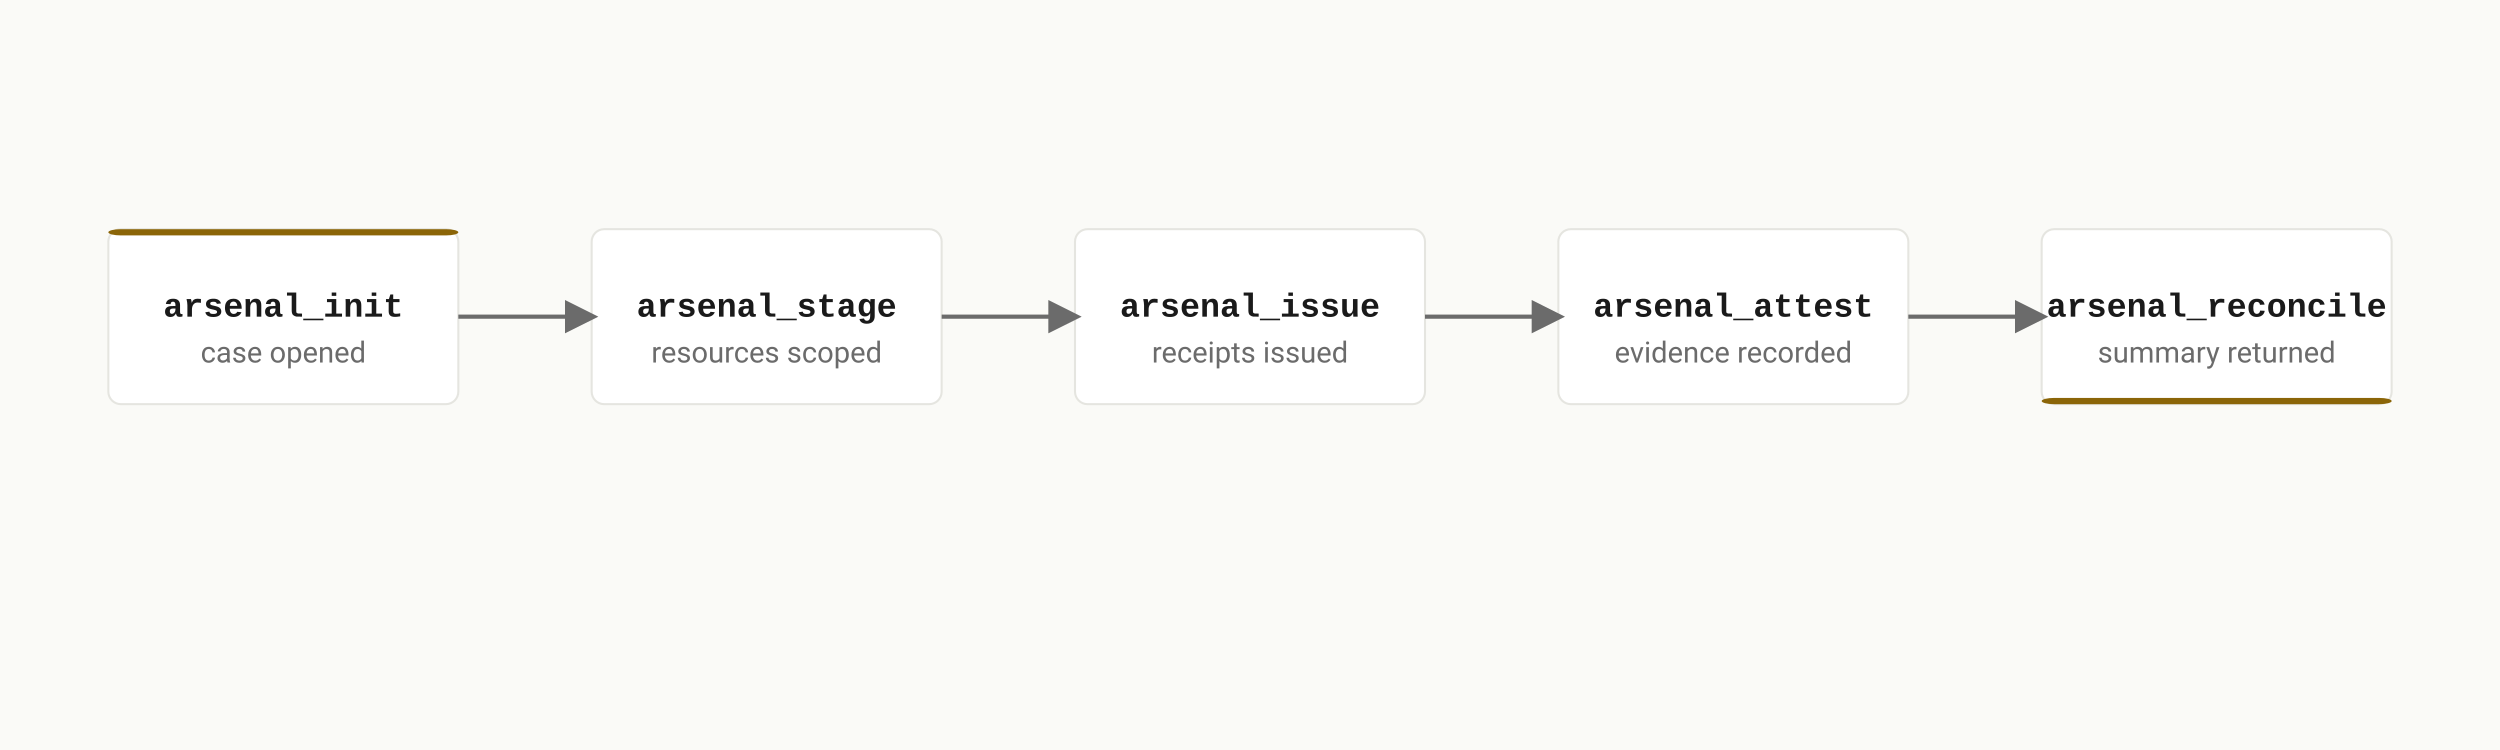
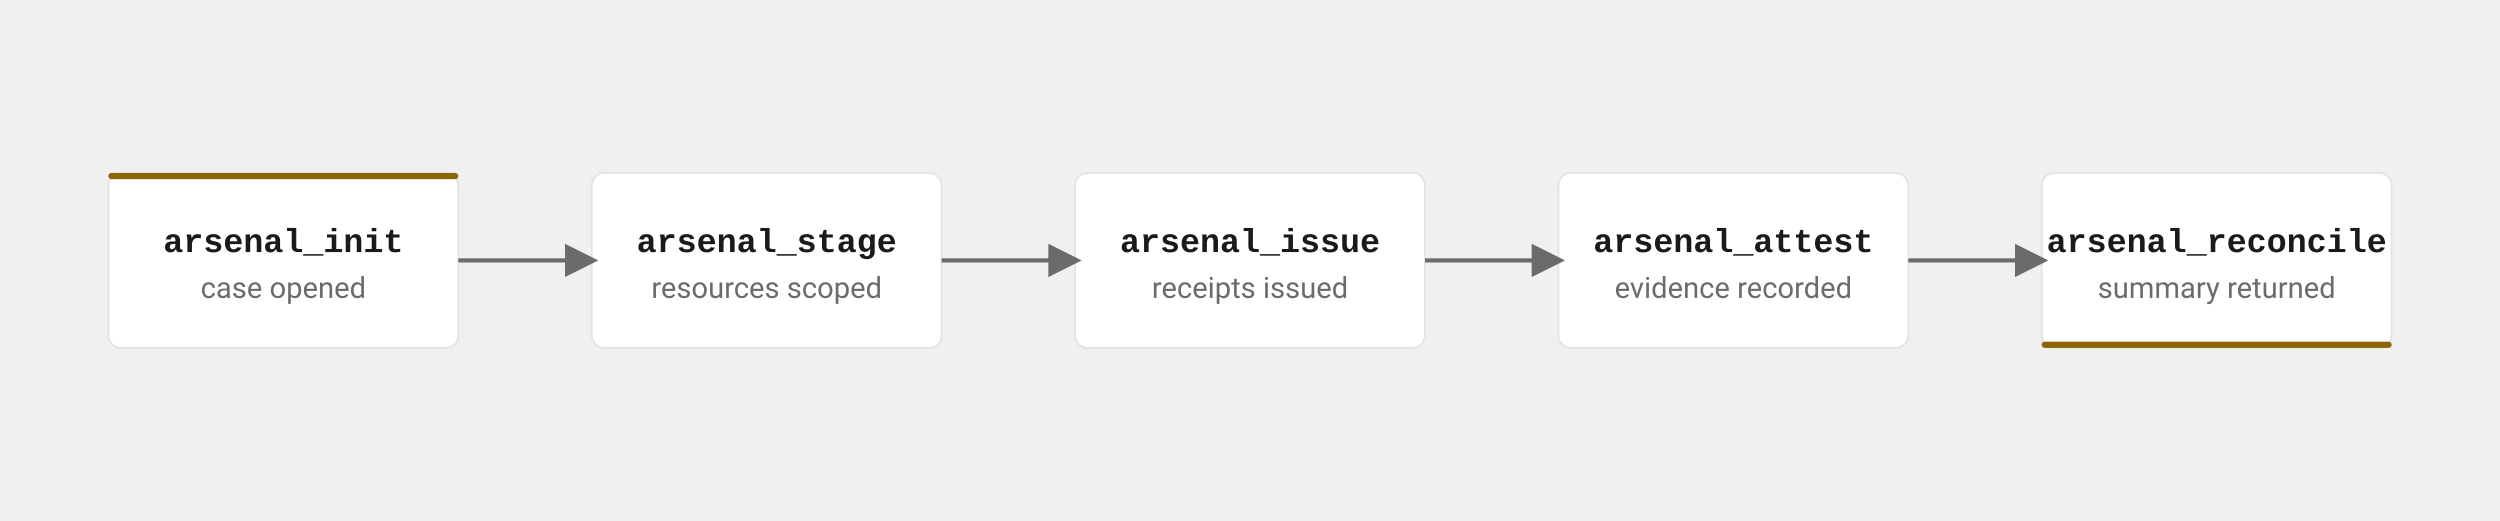
- <svg xmlns="http://www.w3.org/2000/svg" width="100%" viewBox="0 0 1200 360" role="img" aria-labelledby="pipeTitle pipeDesc">
+ <svg xmlns="http://www.w3.org/2000/svg" width="100%" viewBox="0 0 1200 250" role="img" aria-labelledby="pipeTitle pipeDesc">
  <defs>
    <style>
      .ink { fill: #1A1A1A; }
      .muted { fill: #6B6B6B; }
+       .faint { fill: #999999; }
      .gold { fill: #8B6508; }
      .sans { font-family: -apple-system, BlinkMacSystemFont, "Segoe UI", Roboto, Helvetica, Arial, sans-serif; }
      .mono { font-family: ui-monospace, SFMono-Regular, "SF Mono", Menlo, Consolas, "Liberation Mono", monospace; }
    </style>
    <marker id="arrow" viewBox="0 0 10 10" refX="8" refY="5" markerWidth="8" markerHeight="8" orient="auto-start-reverse">
      <path d="M0,0 L10,5 L0,10 z" fill="#6B6B6B" />
    </marker>
  </defs>
-   <rect width="1200" height="360" fill="#FAFAF7" />
+   <rect width="1200" height="250" fill="transparent" />
  <g id="nodes">
-     <g transform="translate(52, 110)">
+     <g transform="translate(52, 83)">
      <rect width="168" height="84" rx="6" fill="#FFFFFF" stroke="#E5E5E0" stroke-width="1" />
-       <rect width="168" height="3" rx="6" fill="#8B6508" />
-       <text class="mono ink" font-size="16" x="84" y="42" text-anchor="middle" font-weight="bold">arsenal_init</text>
-       <text class="sans muted" font-size="14" x="84" y="64" text-anchor="middle">case opened</text>
+       <rect width="168" height="3" rx="1.5" fill="#8B6508" />
+       <text class="mono ink" font-size="16" x="84" y="38" text-anchor="middle" font-weight="bold">arsenal_init</text>
+       <text class="sans muted" font-size="14" x="84" y="60" text-anchor="middle">case opened</text>
    </g>
-     <g transform="translate(284, 110)">
+     <g transform="translate(284, 83)">
      <rect width="168" height="84" rx="6" fill="#FFFFFF" stroke="#E5E5E0" stroke-width="1" />
-       <text class="mono ink" font-size="16" x="84" y="42" text-anchor="middle" font-weight="bold">arsenal_stage</text>
-       <text class="sans muted" font-size="14" x="84" y="64" text-anchor="middle">resources scoped</text>
+       <text class="mono ink" font-size="16" x="84" y="38" text-anchor="middle" font-weight="bold">arsenal_stage</text>
+       <text class="sans muted" font-size="14" x="84" y="60" text-anchor="middle">resources scoped</text>
    </g>
-     <g transform="translate(516, 110)">
+     <g transform="translate(516, 83)">
      <rect width="168" height="84" rx="6" fill="#FFFFFF" stroke="#E5E5E0" stroke-width="1" />
-       <text class="mono ink" font-size="16" x="84" y="42" text-anchor="middle" font-weight="bold">arsenal_issue</text>
-       <text class="sans muted" font-size="14" x="84" y="64" text-anchor="middle">receipts issued</text>
+       <text class="mono ink" font-size="16" x="84" y="38" text-anchor="middle" font-weight="bold">arsenal_issue</text>
+       <text class="sans muted" font-size="14" x="84" y="60" text-anchor="middle">receipts issued</text>
    </g>
-     <g transform="translate(748, 110)">
+     <g transform="translate(748, 83)">
      <rect width="168" height="84" rx="6" fill="#FFFFFF" stroke="#E5E5E0" stroke-width="1" />
-       <text class="mono ink" font-size="16" x="84" y="42" text-anchor="middle" font-weight="bold">arsenal_attest</text>
-       <text class="sans muted" font-size="14" x="84" y="64" text-anchor="middle">evidence recorded</text>
+       <text class="mono ink" font-size="16" x="84" y="38" text-anchor="middle" font-weight="bold">arsenal_attest</text>
+       <text class="sans muted" font-size="14" x="84" y="60" text-anchor="middle">evidence recorded</text>
    </g>
-     <g transform="translate(980, 110)">
+     <g transform="translate(980, 83)">
      <rect width="168" height="84" rx="6" fill="#FFFFFF" stroke="#E5E5E0" stroke-width="1" />
-       <rect width="168" height="3" rx="6" fill="#8B6508" transform="translate(0, 81)" />
-       <text class="mono ink" font-size="16" x="84" y="42" text-anchor="middle" font-weight="bold">arsenal_reconcile</text>
-       <text class="sans muted" font-size="14" x="84" y="64" text-anchor="middle">summary returned</text>
+       <rect width="168" height="3" rx="1.5" fill="#8B6508" transform="translate(0, 81)" />
+       <text class="mono ink" font-size="16" x="84" y="38" text-anchor="middle" font-weight="bold">arsenal_reconcile</text>
+       <text class="sans muted" font-size="14" x="84" y="60" text-anchor="middle">summary returned</text>
    </g>
  </g>
  <g id="connectors">
-     <line x1="220" y1="152" x2="284" y2="152" stroke="#6B6B6B" stroke-width="2" marker-end="url(#arrow)" />
-     <line x1="452" y1="152" x2="516" y2="152" stroke="#6B6B6B" stroke-width="2" marker-end="url(#arrow)" />
-     <line x1="684" y1="152" x2="748" y2="152" stroke="#6B6B6B" stroke-width="2" marker-end="url(#arrow)" />
-     <line x1="916" y1="152" x2="980" y2="152" stroke="#6B6B6B" stroke-width="2" marker-end="url(#arrow)" />
+     <line x1="220" y1="125" x2="284" y2="125" stroke="#6B6B6B" stroke-width="2" marker-end="url(#arrow)" />
+     <line x1="452" y1="125" x2="516" y2="125" stroke="#6B6B6B" stroke-width="2" marker-end="url(#arrow)" />
+     <line x1="684" y1="125" x2="748" y2="125" stroke="#6B6B6B" stroke-width="2" marker-end="url(#arrow)" />
+     <line x1="916" y1="125" x2="980" y2="125" stroke="#6B6B6B" stroke-width="2" marker-end="url(#arrow)" />
  </g>
</svg>
